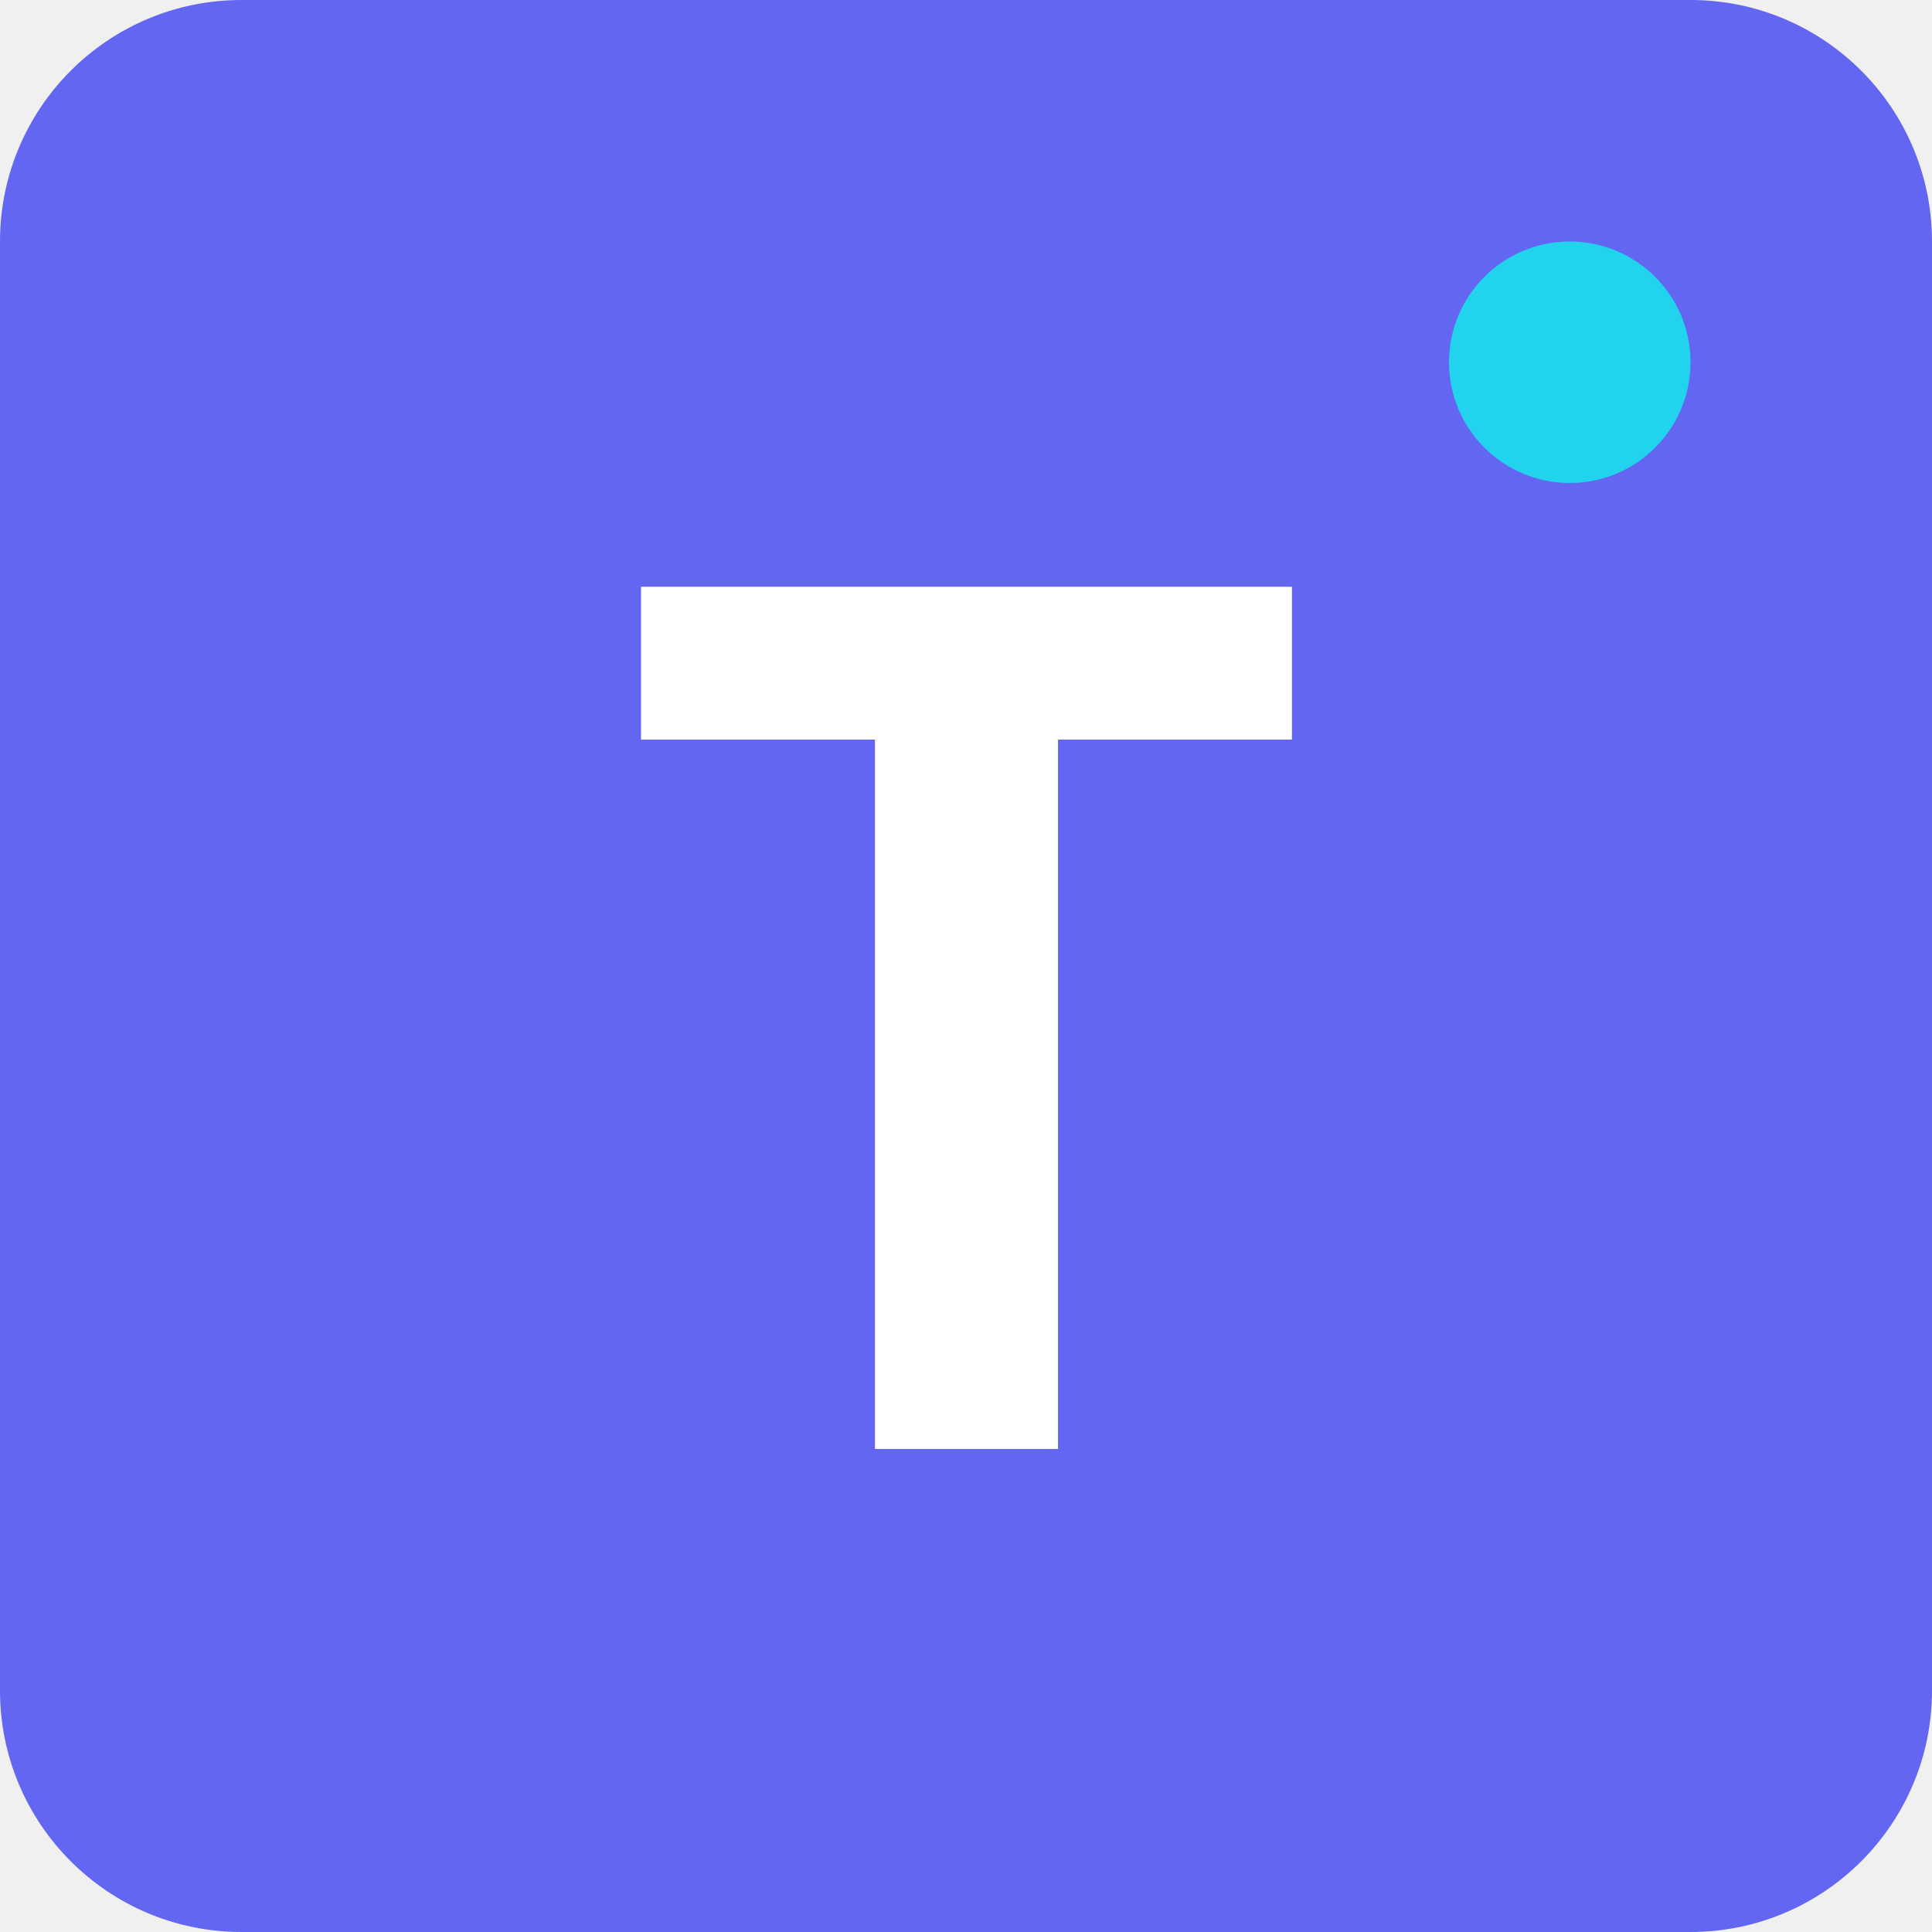
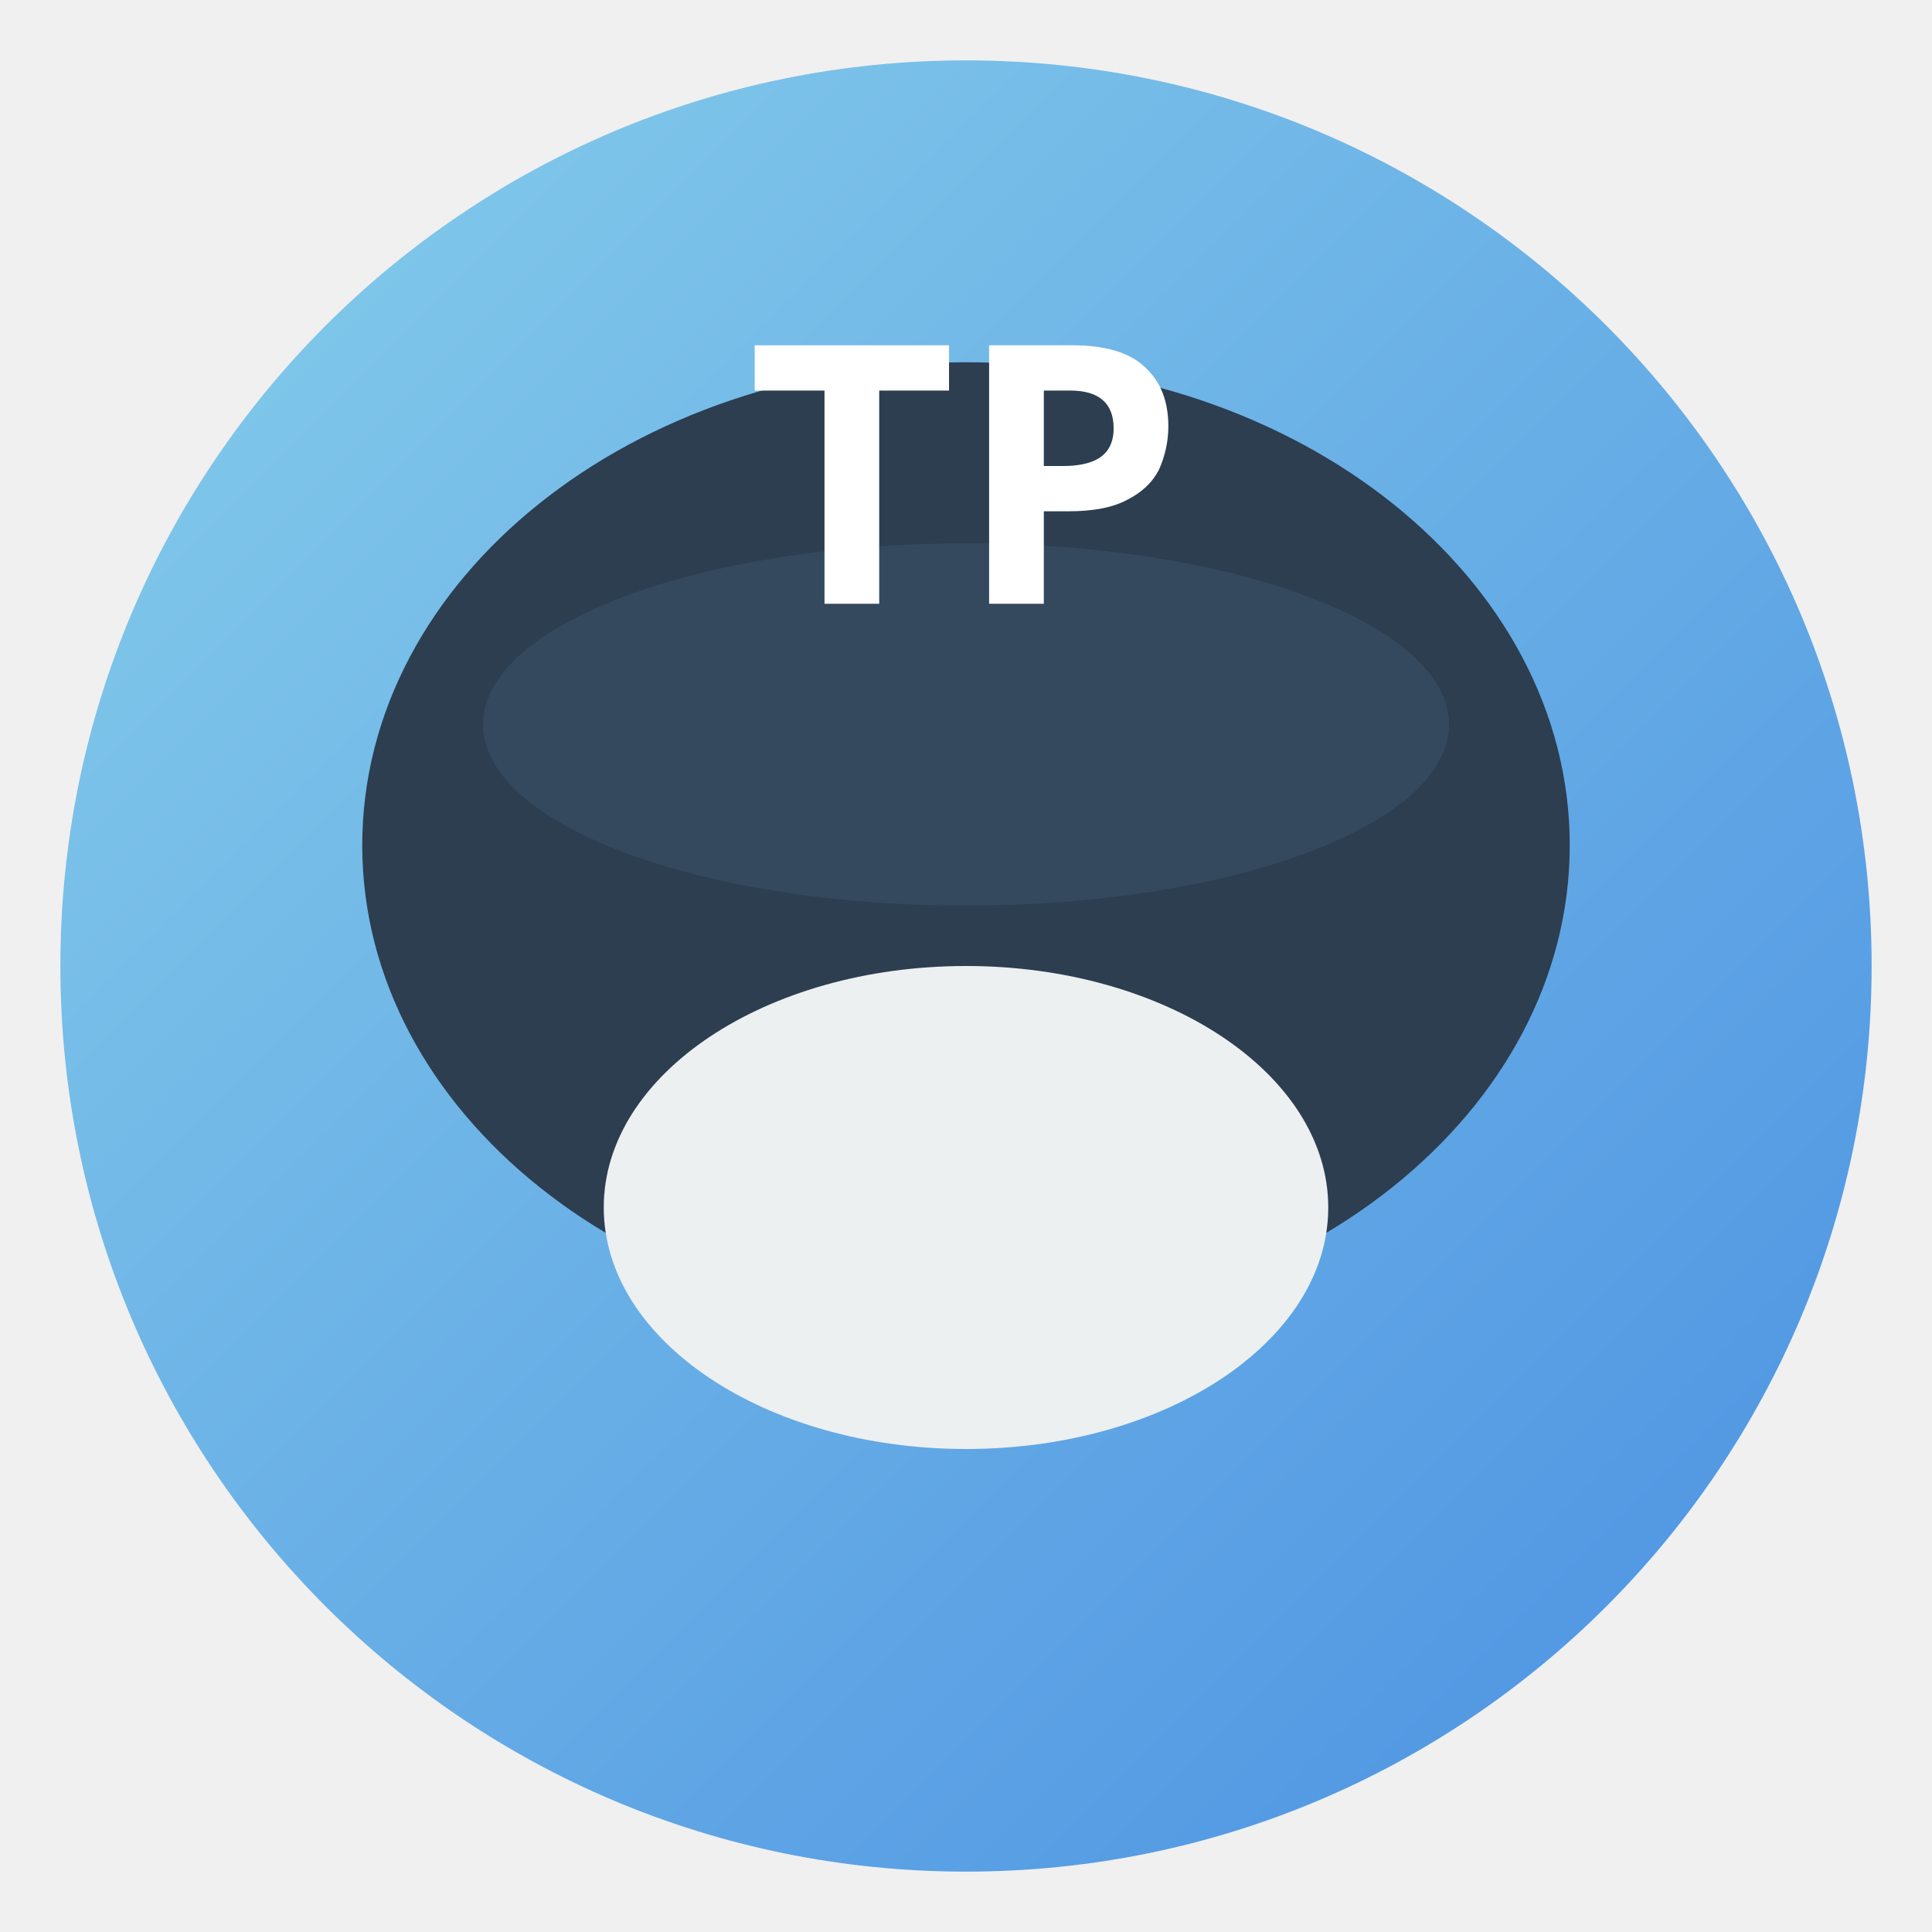
<svg xmlns="http://www.w3.org/2000/svg" viewBox="0 0 16 16" width="16" height="16">
-   <rect width="16" height="16" rx="2" fill="#6366F1" />
-   <text x="8" y="12" font-family="system-ui, sans-serif" font-size="10" font-weight="900" text-anchor="middle" fill="white">T</text>
-   <rect x="12" y="2" width="2" height="2" rx="1" fill="#22D3EE" />
+   <defs>
+     <linearGradient id="bg16" x1="0%" y1="0%" x2="100%" y2="100%">
+       <stop offset="0%" style="stop-color:#87CEEB;stop-opacity:1" />
+       <stop offset="100%" style="stop-color:#4A90E2;stop-opacity:1" />
+     </linearGradient>
+   </defs>
+   <circle cx="8" cy="8" r="7.5" fill="url(#bg16)" />
+   <ellipse cx="8" cy="7" rx="5" ry="4" fill="#2C3E50" />
+   <ellipse cx="8" cy="6" rx="4" ry="1.5" fill="#34495E" />
+   <ellipse cx="8" cy="10" rx="3" ry="2" fill="#ECF0F1" />
+   <text x="8" y="5" font-family="system-ui, sans-serif" font-size="3" font-weight="800" text-anchor="middle" fill="white">TP</text>
</svg>
